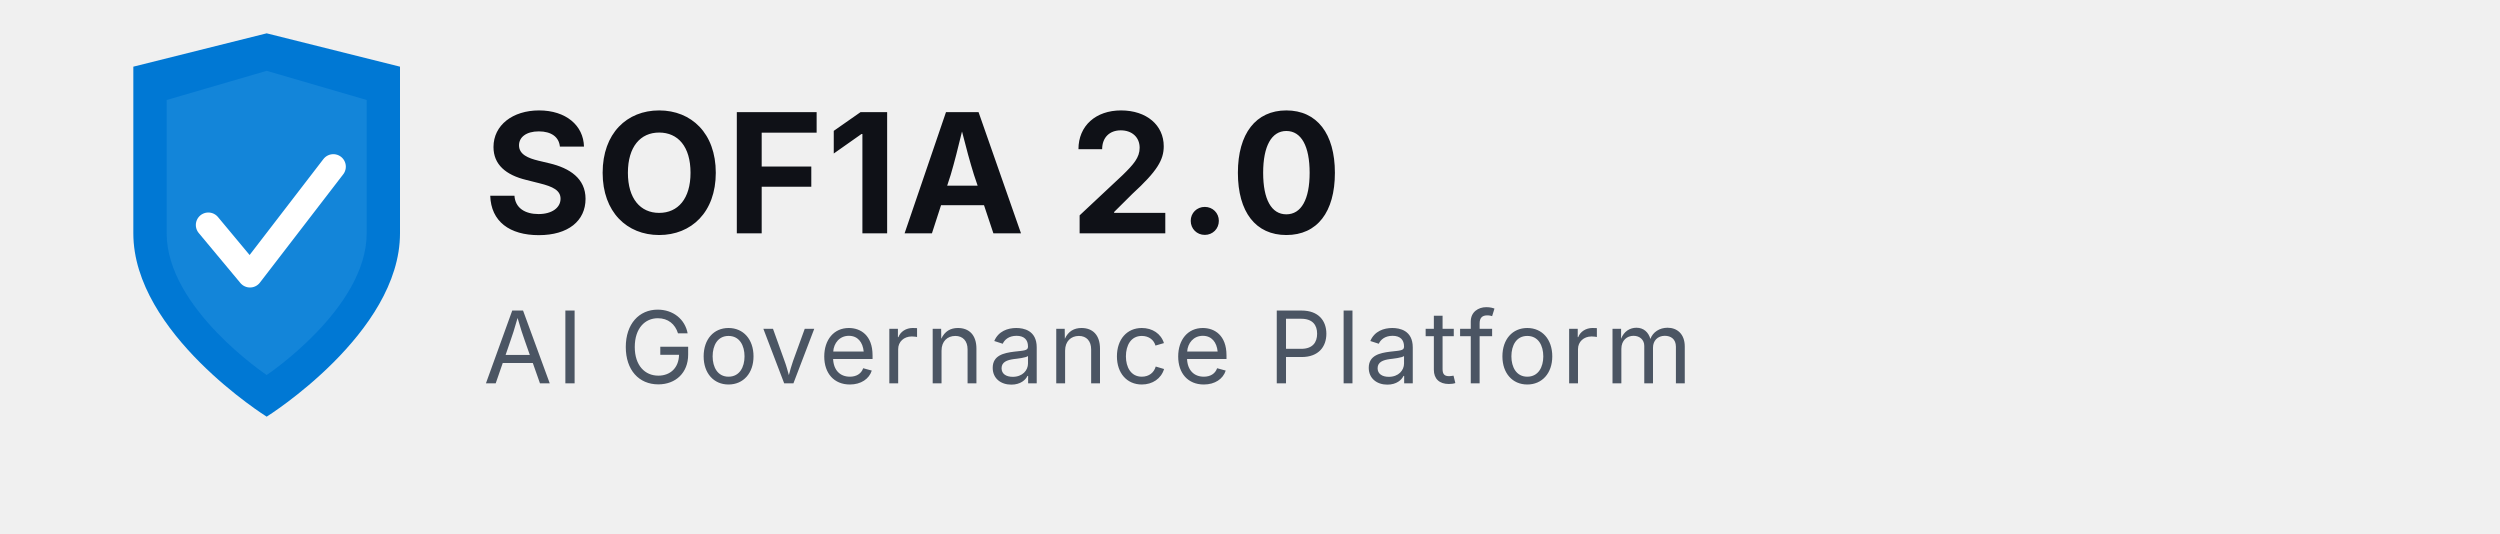
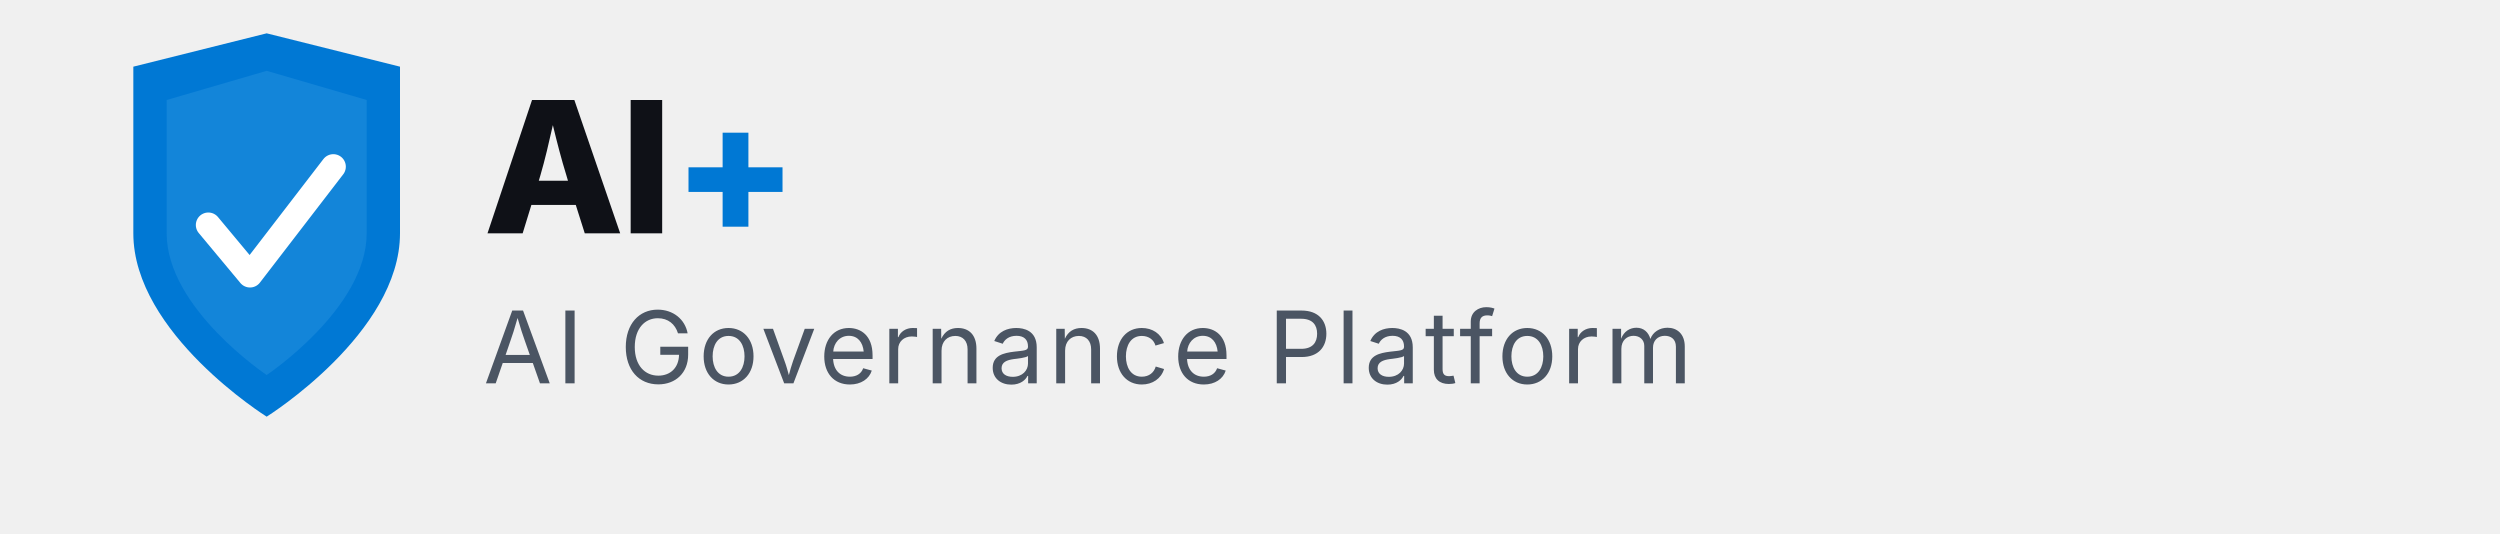
<svg xmlns="http://www.w3.org/2000/svg" viewBox="0 0 300 64" fill="none">
  <path d="M16 8 L32 4 L48 8 L48 28 C48 40 32 50 32 50 C32 50 16 40 16 28 Z" fill="#0078D4" />
  <path d="M20 12 L32 8.5 L44 12 L44 28 C44 37 32 45 32 45 C32 45 20 37 20 28 Z" fill="#2B94E0" opacity="0.45" />
  <path d="M25 27 L30 33 L40 20" stroke="white" stroke-width="3" stroke-linecap="round" stroke-linejoin="round" />
-   <text x="58" y="28" font-family="Inter, Segoe UI, sans-serif" font-size="20" font-weight="700" fill="#0F1117" letter-spacing="0.3">SOF1A 2.0</text>
+   <text x="58" y="28" font-family="Inter, Segoe UI, sans-serif" font-size="22" font-weight="800" fill="#0F1117" letter-spacing="-0.5">AI<tspan fill="#0078D4">+</tspan>
+   </text>
  <text x="58" y="46" font-family="Inter, Segoe UI, sans-serif" font-size="12" font-weight="400" fill="#4B5563" letter-spacing="0.5">AI Governance Platform</text>
</svg>
